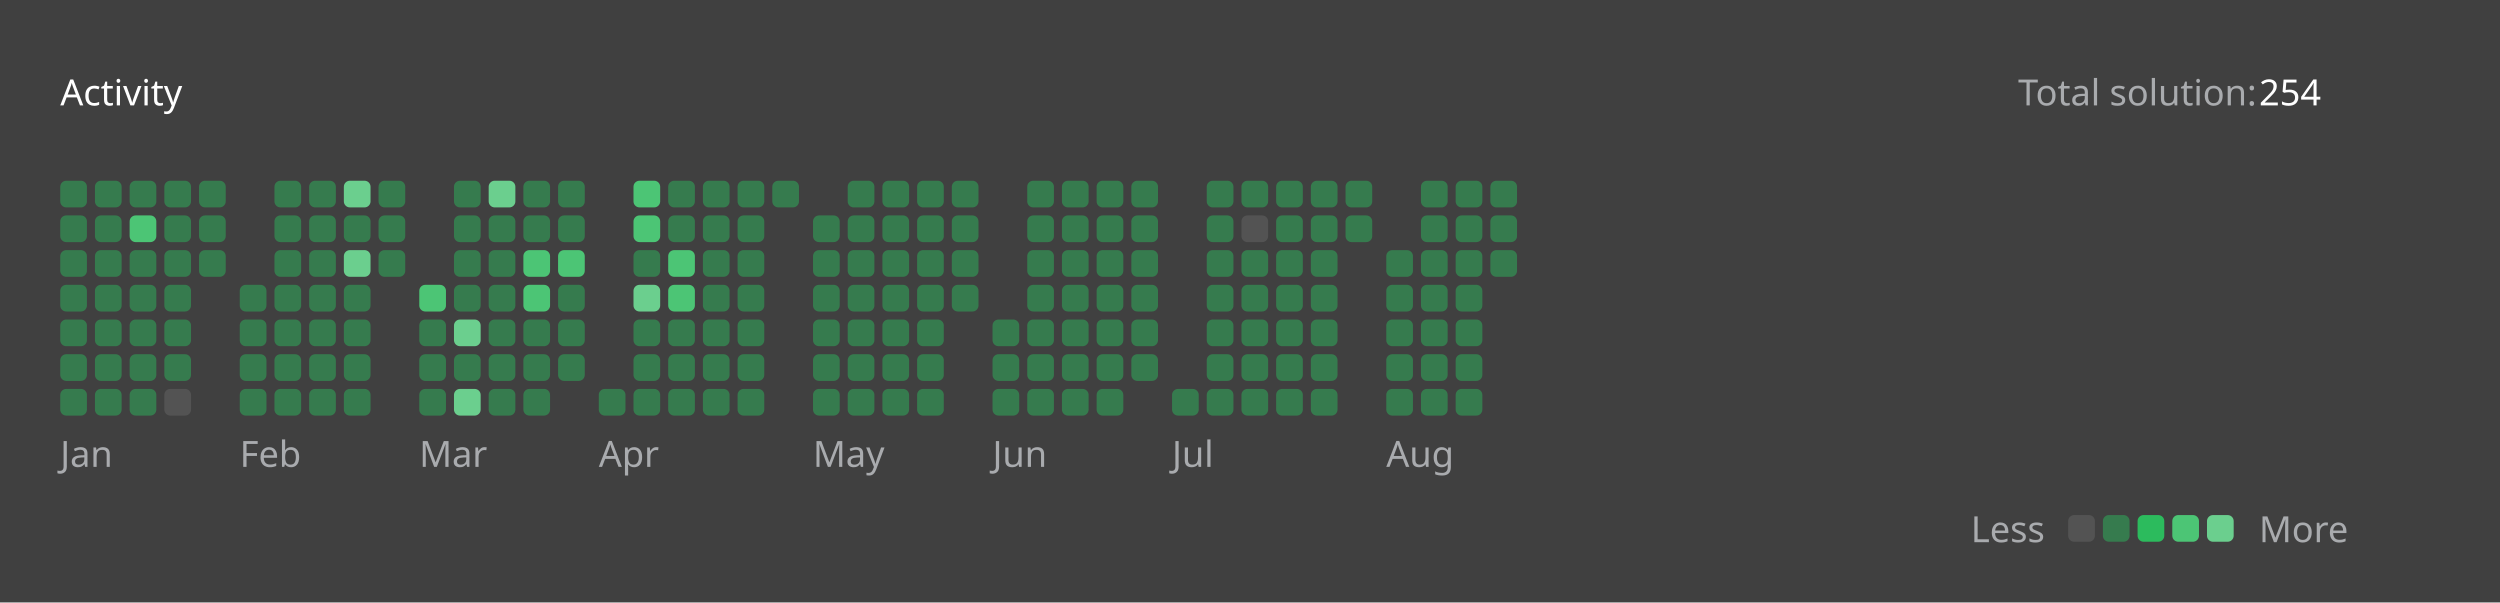
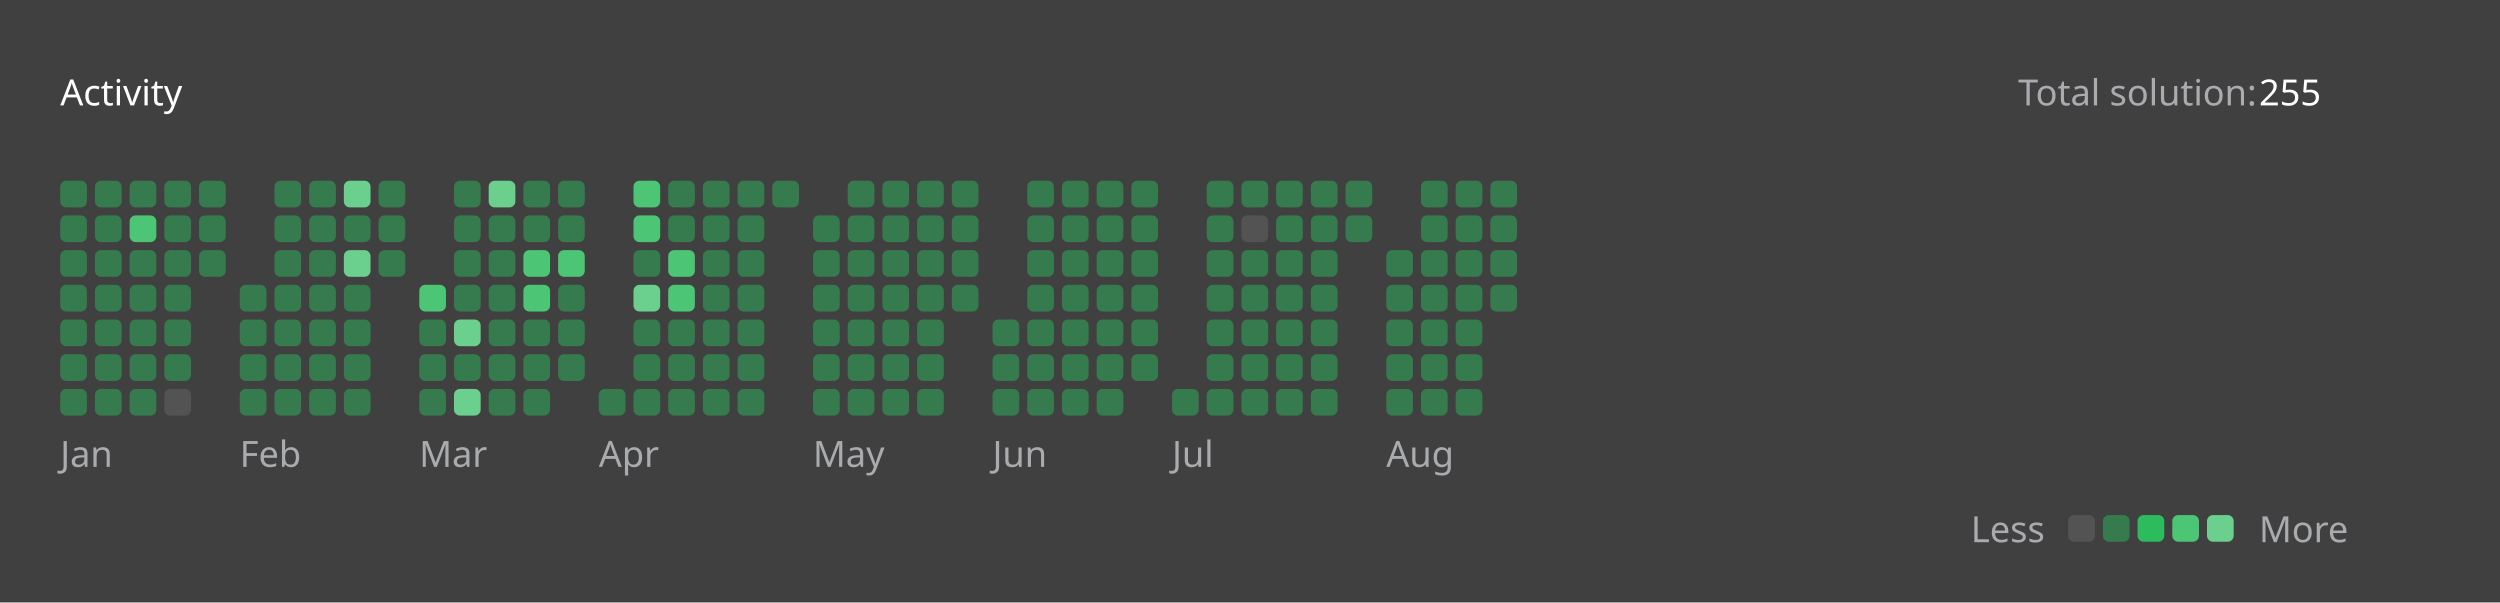
<svg xmlns="http://www.w3.org/2000/svg" version="1.1" height="200" width="830" viewBox="0 0 830 200">
  <style>*{font-family: "Segoe UI", Tahoma, Geneva, Verdana, sans-serif;}</style>
  <style>.title{font-weight: 500;font-size: 1rem;}</style>
  <style>.rotate-90{transform: rotate(-90deg);transform-origin: center;transform-box: fill-box;}</style>
  <style>.state{font-size: .75rem;}</style>
  <style>.light{color: #ffffff;fill: #ffffff;}</style>
  <style>.light-gray{color: #eff2f699;fill: #eff2f699;}</style>
  <style>.dark-gray{color: #ebebf54d;fill: #ebebf54d;}</style>
  <style>.gray{color: #747474;fill: #747474;}</style>
  <style>.orange{color: #ffa116;fill: #ffa116;}</style>
  <style>.background{color: #404040;fill: #404040;}</style>
  <style>.level-1-block{fill: #ffffff1a;}</style>
  <style>.level-2-block{fill: #2cb55d80;}</style>
  <style>.level-3-block{fill: #2cbb5dff;}</style>
  <style>.level-4-block{fill: #4cc575ff;}</style>
  <style>.level-5-block{fill: #6bcf8eff;}</style>
  <rect fill="#404040" x="0" y="0" width="830" height="200" rx="0.5rem" />
  <g text-anchor="start" text-decoration="1" class="title">
    <text x="20" y="35">
      <tspan class="light">Activity</tspan>
      <tspan class="orange" />
    </text>
  </g>
  <g class="state">
    <text x="670" y="35" class="light-gray"> Total solution: </text>
-     <text x="750" y="35" class="light"> 254 </text>
+     <text x="750" y="35" class="light"> 255 </text>
    <text x="678.88" y="180" class="light-gray" text-anchor="end">Less</text>
    <rect x="686.64" y="171" width="8.86" height="8.86" rx="2" ry="2" class="level-1-block" />
    <rect x="698.16" y="171" width="8.86" height="8.86" rx="2" ry="2" class="level-2-block" />
    <rect x="709.68" y="171" width="8.86" height="8.86" rx="2" ry="2" class="level-3-block" />
    <rect x="721.2" y="171" width="8.86" height="8.86" rx="2" ry="2" class="level-4-block" />
    <rect x="732.72" y="171" width="8.86" height="8.86" rx="2" ry="2" class="level-5-block" />
    <text x="750" y="180" class="light-gray">More</text>
  </g>
  <g x="20" y="60">
    <g x="20" y="60">
      <g x="20.0" y="60">
        <rect x="20.0" y="60.0" width="8.86" height="8.86" rx="2" ry="2" class="level-2-block" />
        <rect x="20.0" y="71.52" width="8.86" height="8.86" rx="2" ry="2" class="level-2-block" />
        <rect x="20.0" y="83.04" width="8.86" height="8.86" rx="2" ry="2" class="level-2-block" />
        <rect x="20.0" y="94.56" width="8.86" height="8.86" rx="2" ry="2" class="level-2-block" />
        <rect x="20.0" y="106.08" width="8.86" height="8.86" rx="2" ry="2" class="level-2-block" />
        <rect x="20.0" y="117.6" width="8.86" height="8.86" rx="2" ry="2" class="level-2-block" />
        <rect x="20.0" y="129.12" width="8.86" height="8.86" rx="2" ry="2" class="level-2-block" />
      </g>
      <g x="31.52" y="60">
        <rect x="31.52" y="60.0" width="8.86" height="8.86" rx="2" ry="2" class="level-2-block" />
        <rect x="31.52" y="71.52" width="8.86" height="8.86" rx="2" ry="2" class="level-2-block" />
        <rect x="31.52" y="83.04" width="8.86" height="8.86" rx="2" ry="2" class="level-2-block" />
        <rect x="31.52" y="94.56" width="8.86" height="8.86" rx="2" ry="2" class="level-2-block" />
        <rect x="31.52" y="106.08" width="8.86" height="8.86" rx="2" ry="2" class="level-2-block" />
        <rect x="31.52" y="117.6" width="8.86" height="8.86" rx="2" ry="2" class="level-2-block" />
        <rect x="31.52" y="129.12" width="8.86" height="8.86" rx="2" ry="2" class="level-2-block" />
      </g>
      <g x="43.04" y="60">
        <rect x="43.04" y="60.0" width="8.86" height="8.86" rx="2" ry="2" class="level-2-block" />
        <rect x="43.04" y="71.52" width="8.86" height="8.86" rx="2" ry="2" class="level-4-block" />
        <rect x="43.04" y="83.04" width="8.86" height="8.86" rx="2" ry="2" class="level-2-block" />
        <rect x="43.04" y="94.56" width="8.86" height="8.86" rx="2" ry="2" class="level-2-block" />
        <rect x="43.04" y="106.08" width="8.86" height="8.86" rx="2" ry="2" class="level-2-block" />
        <rect x="43.04" y="117.6" width="8.86" height="8.86" rx="2" ry="2" class="level-2-block" />
        <rect x="43.04" y="129.12" width="8.86" height="8.86" rx="2" ry="2" class="level-2-block" />
      </g>
      <g x="54.56" y="60">
        <rect x="54.56" y="60.0" width="8.86" height="8.86" rx="2" ry="2" class="level-2-block" />
        <rect x="54.56" y="71.52" width="8.86" height="8.86" rx="2" ry="2" class="level-2-block" />
        <rect x="54.56" y="83.04" width="8.86" height="8.86" rx="2" ry="2" class="level-2-block" />
        <rect x="54.56" y="94.56" width="8.86" height="8.86" rx="2" ry="2" class="level-2-block" />
        <rect x="54.56" y="106.08" width="8.86" height="8.86" rx="2" ry="2" class="level-2-block" />
        <rect x="54.56" y="117.6" width="8.86" height="8.86" rx="2" ry="2" class="level-2-block" />
        <rect x="54.56" y="129.12" width="8.86" height="8.86" rx="2" ry="2" class="level-1-block" />
      </g>
      <g x="66.08" y="60">
        <rect x="66.08" y="60.0" width="8.86" height="8.86" rx="2" ry="2" class="level-2-block" />
        <rect x="66.08" y="71.52" width="8.86" height="8.86" rx="2" ry="2" class="level-2-block" />
        <rect x="66.08" y="83.04" width="8.86" height="8.86" rx="2" ry="2" class="level-2-block" />
      </g>
      <text x="20.0" y="155" class="light-gray state">Jan</text>
    </g>
  </g>
  <g x="79.6" y="60">
    <g x="79.6" y="60">
      <g x="79.6" y="60">
        <rect x="79.6" y="94.56" width="8.86" height="8.86" rx="2" ry="2" class="level-2-block" />
        <rect x="79.6" y="106.08" width="8.86" height="8.86" rx="2" ry="2" class="level-2-block" />
        <rect x="79.6" y="117.6" width="8.86" height="8.86" rx="2" ry="2" class="level-2-block" />
        <rect x="79.6" y="129.12" width="8.86" height="8.86" rx="2" ry="2" class="level-2-block" />
      </g>
      <g x="91.12" y="60">
        <rect x="91.12" y="60.0" width="8.86" height="8.86" rx="2" ry="2" class="level-2-block" />
        <rect x="91.12" y="71.52" width="8.86" height="8.86" rx="2" ry="2" class="level-2-block" />
        <rect x="91.12" y="83.04" width="8.86" height="8.86" rx="2" ry="2" class="level-2-block" />
        <rect x="91.12" y="94.56" width="8.86" height="8.86" rx="2" ry="2" class="level-2-block" />
        <rect x="91.12" y="106.08" width="8.86" height="8.86" rx="2" ry="2" class="level-2-block" />
        <rect x="91.12" y="117.6" width="8.86" height="8.86" rx="2" ry="2" class="level-2-block" />
        <rect x="91.12" y="129.12" width="8.86" height="8.86" rx="2" ry="2" class="level-2-block" />
      </g>
      <g x="102.64" y="60">
        <rect x="102.64" y="60.0" width="8.86" height="8.86" rx="2" ry="2" class="level-2-block" />
        <rect x="102.64" y="71.52" width="8.86" height="8.86" rx="2" ry="2" class="level-2-block" />
        <rect x="102.64" y="83.04" width="8.86" height="8.86" rx="2" ry="2" class="level-2-block" />
        <rect x="102.64" y="94.56" width="8.86" height="8.86" rx="2" ry="2" class="level-2-block" />
        <rect x="102.64" y="106.08" width="8.86" height="8.86" rx="2" ry="2" class="level-2-block" />
        <rect x="102.64" y="117.6" width="8.86" height="8.86" rx="2" ry="2" class="level-2-block" />
        <rect x="102.64" y="129.12" width="8.86" height="8.86" rx="2" ry="2" class="level-2-block" />
      </g>
      <g x="114.16" y="60">
        <rect x="114.16" y="60.0" width="8.86" height="8.86" rx="2" ry="2" class="level-5-block" />
        <rect x="114.16" y="71.52" width="8.86" height="8.86" rx="2" ry="2" class="level-2-block" />
        <rect x="114.16" y="83.04" width="8.86" height="8.86" rx="2" ry="2" class="level-5-block" />
        <rect x="114.16" y="94.56" width="8.86" height="8.86" rx="2" ry="2" class="level-2-block" />
        <rect x="114.16" y="106.08" width="8.86" height="8.86" rx="2" ry="2" class="level-2-block" />
        <rect x="114.16" y="117.6" width="8.86" height="8.86" rx="2" ry="2" class="level-2-block" />
        <rect x="114.16" y="129.12" width="8.86" height="8.86" rx="2" ry="2" class="level-2-block" />
      </g>
      <g x="125.68" y="60">
        <rect x="125.68" y="60.0" width="8.86" height="8.86" rx="2" ry="2" class="level-2-block" />
        <rect x="125.68" y="71.52" width="8.86" height="8.86" rx="2" ry="2" class="level-2-block" />
        <rect x="125.68" y="83.04" width="8.86" height="8.86" rx="2" ry="2" class="level-2-block" />
      </g>
      <text x="79.6" y="155" class="light-gray state">Feb</text>
    </g>
  </g>
  <g x="139.2" y="60">
    <g x="139.2" y="60">
      <g x="139.2" y="60">
        <rect x="139.2" y="94.56" width="8.86" height="8.86" rx="2" ry="2" class="level-4-block" />
        <rect x="139.2" y="106.08" width="8.86" height="8.86" rx="2" ry="2" class="level-2-block" />
        <rect x="139.2" y="117.6" width="8.86" height="8.86" rx="2" ry="2" class="level-2-block" />
        <rect x="139.2" y="129.12" width="8.86" height="8.86" rx="2" ry="2" class="level-2-block" />
      </g>
      <g x="150.72" y="60">
        <rect x="150.72" y="60.0" width="8.86" height="8.86" rx="2" ry="2" class="level-2-block" />
        <rect x="150.72" y="71.52" width="8.86" height="8.86" rx="2" ry="2" class="level-2-block" />
        <rect x="150.72" y="83.04" width="8.86" height="8.86" rx="2" ry="2" class="level-2-block" />
        <rect x="150.72" y="94.56" width="8.86" height="8.86" rx="2" ry="2" class="level-2-block" />
        <rect x="150.72" y="106.08" width="8.86" height="8.86" rx="2" ry="2" class="level-5-block" />
        <rect x="150.72" y="117.6" width="8.86" height="8.86" rx="2" ry="2" class="level-2-block" />
        <rect x="150.72" y="129.12" width="8.86" height="8.86" rx="2" ry="2" class="level-5-block" />
      </g>
      <g x="162.24" y="60">
        <rect x="162.24" y="60.0" width="8.86" height="8.86" rx="2" ry="2" class="level-5-block" />
        <rect x="162.24" y="71.52" width="8.86" height="8.86" rx="2" ry="2" class="level-2-block" />
        <rect x="162.24" y="83.04" width="8.86" height="8.86" rx="2" ry="2" class="level-2-block" />
        <rect x="162.24" y="94.56" width="8.86" height="8.86" rx="2" ry="2" class="level-2-block" />
        <rect x="162.24" y="106.08" width="8.86" height="8.86" rx="2" ry="2" class="level-2-block" />
        <rect x="162.24" y="117.6" width="8.86" height="8.86" rx="2" ry="2" class="level-2-block" />
        <rect x="162.24" y="129.12" width="8.86" height="8.86" rx="2" ry="2" class="level-2-block" />
      </g>
      <g x="173.76" y="60">
        <rect x="173.76" y="60.0" width="8.86" height="8.86" rx="2" ry="2" class="level-2-block" />
        <rect x="173.76" y="71.52" width="8.86" height="8.86" rx="2" ry="2" class="level-2-block" />
        <rect x="173.76" y="83.04" width="8.86" height="8.86" rx="2" ry="2" class="level-4-block" />
        <rect x="173.76" y="94.56" width="8.86" height="8.86" rx="2" ry="2" class="level-4-block" />
        <rect x="173.76" y="106.08" width="8.86" height="8.86" rx="2" ry="2" class="level-2-block" />
        <rect x="173.76" y="117.6" width="8.86" height="8.86" rx="2" ry="2" class="level-2-block" />
        <rect x="173.76" y="129.12" width="8.86" height="8.86" rx="2" ry="2" class="level-2-block" />
      </g>
      <g x="185.28" y="60">
        <rect x="185.28" y="60.0" width="8.86" height="8.86" rx="2" ry="2" class="level-2-block" />
        <rect x="185.28" y="71.52" width="8.86" height="8.86" rx="2" ry="2" class="level-2-block" />
        <rect x="185.28" y="83.04" width="8.86" height="8.86" rx="2" ry="2" class="level-4-block" />
        <rect x="185.28" y="94.56" width="8.86" height="8.86" rx="2" ry="2" class="level-2-block" />
        <rect x="185.28" y="106.08" width="8.86" height="8.86" rx="2" ry="2" class="level-2-block" />
        <rect x="185.28" y="117.6" width="8.86" height="8.86" rx="2" ry="2" class="level-2-block" />
      </g>
      <text x="139.2" y="155" class="light-gray state">Mar</text>
    </g>
  </g>
  <g x="198.8" y="60">
    <g x="198.8" y="60">
      <g x="198.8" y="60">
        <rect x="198.8" y="129.12" width="8.86" height="8.86" rx="2" ry="2" class="level-2-block" />
      </g>
      <g x="210.32" y="60">
        <rect x="210.32" y="60.0" width="8.86" height="8.86" rx="2" ry="2" class="level-4-block" />
        <rect x="210.32" y="71.52" width="8.86" height="8.86" rx="2" ry="2" class="level-4-block" />
        <rect x="210.32" y="83.04" width="8.86" height="8.86" rx="2" ry="2" class="level-2-block" />
        <rect x="210.32" y="94.56" width="8.86" height="8.86" rx="2" ry="2" class="level-5-block" />
        <rect x="210.32" y="106.08" width="8.86" height="8.86" rx="2" ry="2" class="level-2-block" />
        <rect x="210.32" y="117.6" width="8.86" height="8.86" rx="2" ry="2" class="level-2-block" />
        <rect x="210.32" y="129.12" width="8.86" height="8.86" rx="2" ry="2" class="level-2-block" />
      </g>
      <g x="221.84" y="60">
        <rect x="221.84" y="60.0" width="8.86" height="8.86" rx="2" ry="2" class="level-2-block" />
        <rect x="221.84" y="71.52" width="8.86" height="8.86" rx="2" ry="2" class="level-2-block" />
        <rect x="221.84" y="83.04" width="8.86" height="8.86" rx="2" ry="2" class="level-4-block" />
        <rect x="221.84" y="94.56" width="8.86" height="8.86" rx="2" ry="2" class="level-4-block" />
        <rect x="221.84" y="106.08" width="8.86" height="8.86" rx="2" ry="2" class="level-2-block" />
        <rect x="221.84" y="117.6" width="8.86" height="8.86" rx="2" ry="2" class="level-2-block" />
        <rect x="221.84" y="129.12" width="8.86" height="8.86" rx="2" ry="2" class="level-2-block" />
      </g>
      <g x="233.36" y="60">
        <rect x="233.36" y="60.0" width="8.86" height="8.86" rx="2" ry="2" class="level-2-block" />
        <rect x="233.36" y="71.52" width="8.86" height="8.86" rx="2" ry="2" class="level-2-block" />
        <rect x="233.36" y="83.04" width="8.86" height="8.86" rx="2" ry="2" class="level-2-block" />
        <rect x="233.36" y="94.56" width="8.86" height="8.86" rx="2" ry="2" class="level-2-block" />
        <rect x="233.36" y="106.08" width="8.86" height="8.86" rx="2" ry="2" class="level-2-block" />
        <rect x="233.36" y="117.6" width="8.86" height="8.86" rx="2" ry="2" class="level-2-block" />
        <rect x="233.36" y="129.12" width="8.86" height="8.86" rx="2" ry="2" class="level-2-block" />
      </g>
      <g x="244.88" y="60">
        <rect x="244.88" y="60.0" width="8.86" height="8.86" rx="2" ry="2" class="level-2-block" />
        <rect x="244.88" y="71.52" width="8.86" height="8.86" rx="2" ry="2" class="level-2-block" />
        <rect x="244.88" y="83.04" width="8.86" height="8.86" rx="2" ry="2" class="level-2-block" />
        <rect x="244.88" y="94.56" width="8.86" height="8.86" rx="2" ry="2" class="level-2-block" />
        <rect x="244.88" y="106.08" width="8.86" height="8.86" rx="2" ry="2" class="level-2-block" />
        <rect x="244.88" y="117.6" width="8.86" height="8.86" rx="2" ry="2" class="level-2-block" />
        <rect x="244.88" y="129.12" width="8.86" height="8.86" rx="2" ry="2" class="level-2-block" />
      </g>
      <g x="256.4" y="60">
        <rect x="256.4" y="60.0" width="8.86" height="8.86" rx="2" ry="2" class="level-2-block" />
      </g>
      <text x="198.8" y="155" class="light-gray state">Apr</text>
    </g>
  </g>
  <g x="269.92" y="60">
    <g x="269.92" y="60">
      <g x="269.92" y="60">
        <rect x="269.92" y="71.52" width="8.86" height="8.86" rx="2" ry="2" class="level-2-block" />
        <rect x="269.92" y="83.04" width="8.86" height="8.86" rx="2" ry="2" class="level-2-block" />
        <rect x="269.92" y="94.56" width="8.86" height="8.86" rx="2" ry="2" class="level-2-block" />
        <rect x="269.92" y="106.08" width="8.86" height="8.86" rx="2" ry="2" class="level-2-block" />
        <rect x="269.92" y="117.6" width="8.86" height="8.86" rx="2" ry="2" class="level-2-block" />
        <rect x="269.92" y="129.12" width="8.86" height="8.86" rx="2" ry="2" class="level-2-block" />
      </g>
      <g x="281.44" y="60">
        <rect x="281.44" y="60.0" width="8.86" height="8.86" rx="2" ry="2" class="level-2-block" />
        <rect x="281.44" y="71.52" width="8.86" height="8.86" rx="2" ry="2" class="level-2-block" />
        <rect x="281.44" y="83.04" width="8.86" height="8.86" rx="2" ry="2" class="level-2-block" />
        <rect x="281.44" y="94.56" width="8.86" height="8.86" rx="2" ry="2" class="level-2-block" />
        <rect x="281.44" y="106.08" width="8.86" height="8.86" rx="2" ry="2" class="level-2-block" />
        <rect x="281.44" y="117.6" width="8.86" height="8.86" rx="2" ry="2" class="level-2-block" />
        <rect x="281.44" y="129.12" width="8.86" height="8.86" rx="2" ry="2" class="level-2-block" />
      </g>
      <g x="292.96" y="60">
        <rect x="292.96" y="60.0" width="8.86" height="8.86" rx="2" ry="2" class="level-2-block" />
        <rect x="292.96" y="71.52" width="8.86" height="8.86" rx="2" ry="2" class="level-2-block" />
        <rect x="292.96" y="83.04" width="8.86" height="8.86" rx="2" ry="2" class="level-2-block" />
        <rect x="292.96" y="94.56" width="8.86" height="8.86" rx="2" ry="2" class="level-2-block" />
        <rect x="292.96" y="106.08" width="8.86" height="8.86" rx="2" ry="2" class="level-2-block" />
        <rect x="292.96" y="117.6" width="8.86" height="8.86" rx="2" ry="2" class="level-2-block" />
        <rect x="292.96" y="129.12" width="8.86" height="8.86" rx="2" ry="2" class="level-2-block" />
      </g>
      <g x="304.48" y="60">
        <rect x="304.48" y="60.0" width="8.86" height="8.86" rx="2" ry="2" class="level-2-block" />
        <rect x="304.48" y="71.52" width="8.86" height="8.86" rx="2" ry="2" class="level-2-block" />
        <rect x="304.48" y="83.04" width="8.86" height="8.86" rx="2" ry="2" class="level-2-block" />
        <rect x="304.48" y="94.56" width="8.86" height="8.86" rx="2" ry="2" class="level-2-block" />
        <rect x="304.48" y="106.08" width="8.86" height="8.86" rx="2" ry="2" class="level-2-block" />
        <rect x="304.48" y="117.6" width="8.86" height="8.86" rx="2" ry="2" class="level-2-block" />
        <rect x="304.48" y="129.12" width="8.86" height="8.86" rx="2" ry="2" class="level-2-block" />
      </g>
      <g x="316" y="60">
        <rect x="316" y="60.0" width="8.86" height="8.86" rx="2" ry="2" class="level-2-block" />
        <rect x="316" y="71.52" width="8.86" height="8.86" rx="2" ry="2" class="level-2-block" />
        <rect x="316" y="83.04" width="8.86" height="8.86" rx="2" ry="2" class="level-2-block" />
        <rect x="316" y="94.56" width="8.86" height="8.86" rx="2" ry="2" class="level-2-block" />
      </g>
      <text x="269.92" y="155" class="light-gray state">May</text>
    </g>
  </g>
  <g x="329.52" y="60">
    <g x="329.52" y="60">
      <g x="329.52" y="60">
        <rect x="329.52" y="106.08" width="8.86" height="8.86" rx="2" ry="2" class="level-2-block" />
        <rect x="329.52" y="117.6" width="8.86" height="8.86" rx="2" ry="2" class="level-2-block" />
        <rect x="329.52" y="129.12" width="8.86" height="8.86" rx="2" ry="2" class="level-2-block" />
      </g>
      <g x="341.04" y="60">
        <rect x="341.04" y="60.0" width="8.86" height="8.86" rx="2" ry="2" class="level-2-block" />
        <rect x="341.04" y="71.52" width="8.86" height="8.86" rx="2" ry="2" class="level-2-block" />
        <rect x="341.04" y="83.04" width="8.86" height="8.86" rx="2" ry="2" class="level-2-block" />
        <rect x="341.04" y="94.56" width="8.86" height="8.86" rx="2" ry="2" class="level-2-block" />
        <rect x="341.04" y="106.08" width="8.86" height="8.86" rx="2" ry="2" class="level-2-block" />
        <rect x="341.04" y="117.6" width="8.86" height="8.86" rx="2" ry="2" class="level-2-block" />
        <rect x="341.04" y="129.12" width="8.86" height="8.86" rx="2" ry="2" class="level-2-block" />
      </g>
      <g x="352.56" y="60">
        <rect x="352.56" y="60.0" width="8.86" height="8.86" rx="2" ry="2" class="level-2-block" />
        <rect x="352.56" y="71.52" width="8.86" height="8.86" rx="2" ry="2" class="level-2-block" />
        <rect x="352.56" y="83.04" width="8.86" height="8.86" rx="2" ry="2" class="level-2-block" />
        <rect x="352.56" y="94.56" width="8.86" height="8.86" rx="2" ry="2" class="level-2-block" />
        <rect x="352.56" y="106.08" width="8.86" height="8.86" rx="2" ry="2" class="level-2-block" />
        <rect x="352.56" y="117.6" width="8.86" height="8.86" rx="2" ry="2" class="level-2-block" />
        <rect x="352.56" y="129.12" width="8.86" height="8.86" rx="2" ry="2" class="level-2-block" />
      </g>
      <g x="364.08" y="60">
        <rect x="364.08" y="60.0" width="8.86" height="8.86" rx="2" ry="2" class="level-2-block" />
        <rect x="364.08" y="71.52" width="8.86" height="8.86" rx="2" ry="2" class="level-2-block" />
        <rect x="364.08" y="83.04" width="8.86" height="8.86" rx="2" ry="2" class="level-2-block" />
        <rect x="364.08" y="94.56" width="8.86" height="8.86" rx="2" ry="2" class="level-2-block" />
        <rect x="364.08" y="106.08" width="8.86" height="8.86" rx="2" ry="2" class="level-2-block" />
        <rect x="364.08" y="117.6" width="8.86" height="8.86" rx="2" ry="2" class="level-2-block" />
        <rect x="364.08" y="129.12" width="8.86" height="8.86" rx="2" ry="2" class="level-2-block" />
      </g>
      <g x="375.6" y="60">
        <rect x="375.6" y="60.0" width="8.86" height="8.86" rx="2" ry="2" class="level-2-block" />
        <rect x="375.6" y="71.52" width="8.86" height="8.86" rx="2" ry="2" class="level-2-block" />
        <rect x="375.6" y="83.04" width="8.86" height="8.86" rx="2" ry="2" class="level-2-block" />
        <rect x="375.6" y="94.56" width="8.86" height="8.86" rx="2" ry="2" class="level-2-block" />
        <rect x="375.6" y="106.08" width="8.86" height="8.86" rx="2" ry="2" class="level-2-block" />
        <rect x="375.6" y="117.6" width="8.86" height="8.86" rx="2" ry="2" class="level-2-block" />
      </g>
      <text x="329.52" y="155" class="light-gray state">Jun</text>
    </g>
  </g>
  <g x="389.12" y="60">
    <g x="389.12" y="60">
      <g x="389.12" y="60">
        <rect x="389.12" y="129.12" width="8.86" height="8.86" rx="2" ry="2" class="level-2-block" />
      </g>
      <g x="400.64" y="60">
        <rect x="400.64" y="60.0" width="8.86" height="8.86" rx="2" ry="2" class="level-2-block" />
        <rect x="400.64" y="71.52" width="8.86" height="8.86" rx="2" ry="2" class="level-2-block" />
        <rect x="400.64" y="83.04" width="8.86" height="8.86" rx="2" ry="2" class="level-2-block" />
        <rect x="400.64" y="94.56" width="8.86" height="8.86" rx="2" ry="2" class="level-2-block" />
        <rect x="400.64" y="106.08" width="8.86" height="8.86" rx="2" ry="2" class="level-2-block" />
        <rect x="400.64" y="117.6" width="8.86" height="8.86" rx="2" ry="2" class="level-2-block" />
        <rect x="400.64" y="129.12" width="8.86" height="8.86" rx="2" ry="2" class="level-2-block" />
      </g>
      <g x="412.16" y="60">
        <rect x="412.16" y="60.0" width="8.86" height="8.86" rx="2" ry="2" class="level-2-block" />
        <rect x="412.16" y="71.52" width="8.86" height="8.86" rx="2" ry="2" class="level-1-block" />
        <rect x="412.16" y="83.04" width="8.86" height="8.86" rx="2" ry="2" class="level-2-block" />
        <rect x="412.16" y="94.56" width="8.86" height="8.86" rx="2" ry="2" class="level-2-block" />
        <rect x="412.16" y="106.08" width="8.86" height="8.86" rx="2" ry="2" class="level-2-block" />
        <rect x="412.16" y="117.6" width="8.86" height="8.86" rx="2" ry="2" class="level-2-block" />
        <rect x="412.16" y="129.12" width="8.86" height="8.86" rx="2" ry="2" class="level-2-block" />
      </g>
      <g x="423.68" y="60">
        <rect x="423.68" y="60.0" width="8.86" height="8.86" rx="2" ry="2" class="level-2-block" />
        <rect x="423.68" y="71.52" width="8.86" height="8.86" rx="2" ry="2" class="level-2-block" />
        <rect x="423.68" y="83.04" width="8.86" height="8.86" rx="2" ry="2" class="level-2-block" />
        <rect x="423.68" y="94.56" width="8.86" height="8.86" rx="2" ry="2" class="level-2-block" />
        <rect x="423.68" y="106.08" width="8.86" height="8.86" rx="2" ry="2" class="level-2-block" />
        <rect x="423.68" y="117.6" width="8.86" height="8.86" rx="2" ry="2" class="level-2-block" />
        <rect x="423.68" y="129.12" width="8.86" height="8.86" rx="2" ry="2" class="level-2-block" />
      </g>
      <g x="435.2" y="60">
        <rect x="435.2" y="60.0" width="8.86" height="8.86" rx="2" ry="2" class="level-2-block" />
        <rect x="435.2" y="71.52" width="8.86" height="8.86" rx="2" ry="2" class="level-2-block" />
        <rect x="435.2" y="83.04" width="8.86" height="8.86" rx="2" ry="2" class="level-2-block" />
        <rect x="435.2" y="94.56" width="8.86" height="8.86" rx="2" ry="2" class="level-2-block" />
        <rect x="435.2" y="106.08" width="8.86" height="8.86" rx="2" ry="2" class="level-2-block" />
        <rect x="435.2" y="117.6" width="8.86" height="8.86" rx="2" ry="2" class="level-2-block" />
        <rect x="435.2" y="129.12" width="8.86" height="8.86" rx="2" ry="2" class="level-2-block" />
      </g>
      <g x="446.72" y="60">
        <rect x="446.72" y="60.0" width="8.86" height="8.86" rx="2" ry="2" class="level-2-block" />
        <rect x="446.72" y="71.52" width="8.86" height="8.86" rx="2" ry="2" class="level-2-block" />
      </g>
      <text x="389.12" y="155" class="light-gray state">Jul</text>
    </g>
  </g>
  <g x="460.24" y="60">
    <g x="460.24" y="60">
      <g x="460.24" y="60">
        <rect x="460.24" y="83.04" width="8.86" height="8.86" rx="2" ry="2" class="level-2-block" />
        <rect x="460.24" y="94.56" width="8.86" height="8.86" rx="2" ry="2" class="level-2-block" />
        <rect x="460.24" y="106.08" width="8.86" height="8.86" rx="2" ry="2" class="level-2-block" />
        <rect x="460.24" y="117.6" width="8.86" height="8.86" rx="2" ry="2" class="level-2-block" />
        <rect x="460.24" y="129.12" width="8.86" height="8.86" rx="2" ry="2" class="level-2-block" />
      </g>
      <g x="471.76" y="60">
        <rect x="471.76" y="60.0" width="8.86" height="8.86" rx="2" ry="2" class="level-2-block" />
        <rect x="471.76" y="71.52" width="8.86" height="8.86" rx="2" ry="2" class="level-2-block" />
        <rect x="471.76" y="83.04" width="8.86" height="8.86" rx="2" ry="2" class="level-2-block" />
        <rect x="471.76" y="94.56" width="8.86" height="8.86" rx="2" ry="2" class="level-2-block" />
        <rect x="471.76" y="106.08" width="8.86" height="8.86" rx="2" ry="2" class="level-2-block" />
        <rect x="471.76" y="117.6" width="8.86" height="8.86" rx="2" ry="2" class="level-2-block" />
        <rect x="471.76" y="129.12" width="8.86" height="8.86" rx="2" ry="2" class="level-2-block" />
      </g>
      <g x="483.28" y="60">
        <rect x="483.28" y="60.0" width="8.86" height="8.86" rx="2" ry="2" class="level-2-block" />
        <rect x="483.28" y="71.52" width="8.86" height="8.86" rx="2" ry="2" class="level-2-block" />
        <rect x="483.28" y="83.04" width="8.86" height="8.86" rx="2" ry="2" class="level-2-block" />
        <rect x="483.28" y="94.56" width="8.86" height="8.86" rx="2" ry="2" class="level-2-block" />
        <rect x="483.28" y="106.08" width="8.86" height="8.86" rx="2" ry="2" class="level-2-block" />
        <rect x="483.28" y="117.6" width="8.86" height="8.86" rx="2" ry="2" class="level-2-block" />
        <rect x="483.28" y="129.12" width="8.86" height="8.86" rx="2" ry="2" class="level-2-block" />
      </g>
      <g x="494.8" y="60">
        <rect x="494.8" y="60.0" width="8.86" height="8.86" rx="2" ry="2" class="level-2-block" />
        <rect x="494.8" y="71.52" width="8.86" height="8.86" rx="2" ry="2" class="level-2-block" />
        <rect x="494.8" y="83.04" width="8.86" height="8.86" rx="2" ry="2" class="level-2-block" />
+         <rect x="494.8" y="94.56" width="8.86" height="8.86" rx="2" ry="2" class="level-2-block" />
      </g>
      <text x="460.24" y="155" class="light-gray state">Aug</text>
    </g>
  </g>
</svg>
